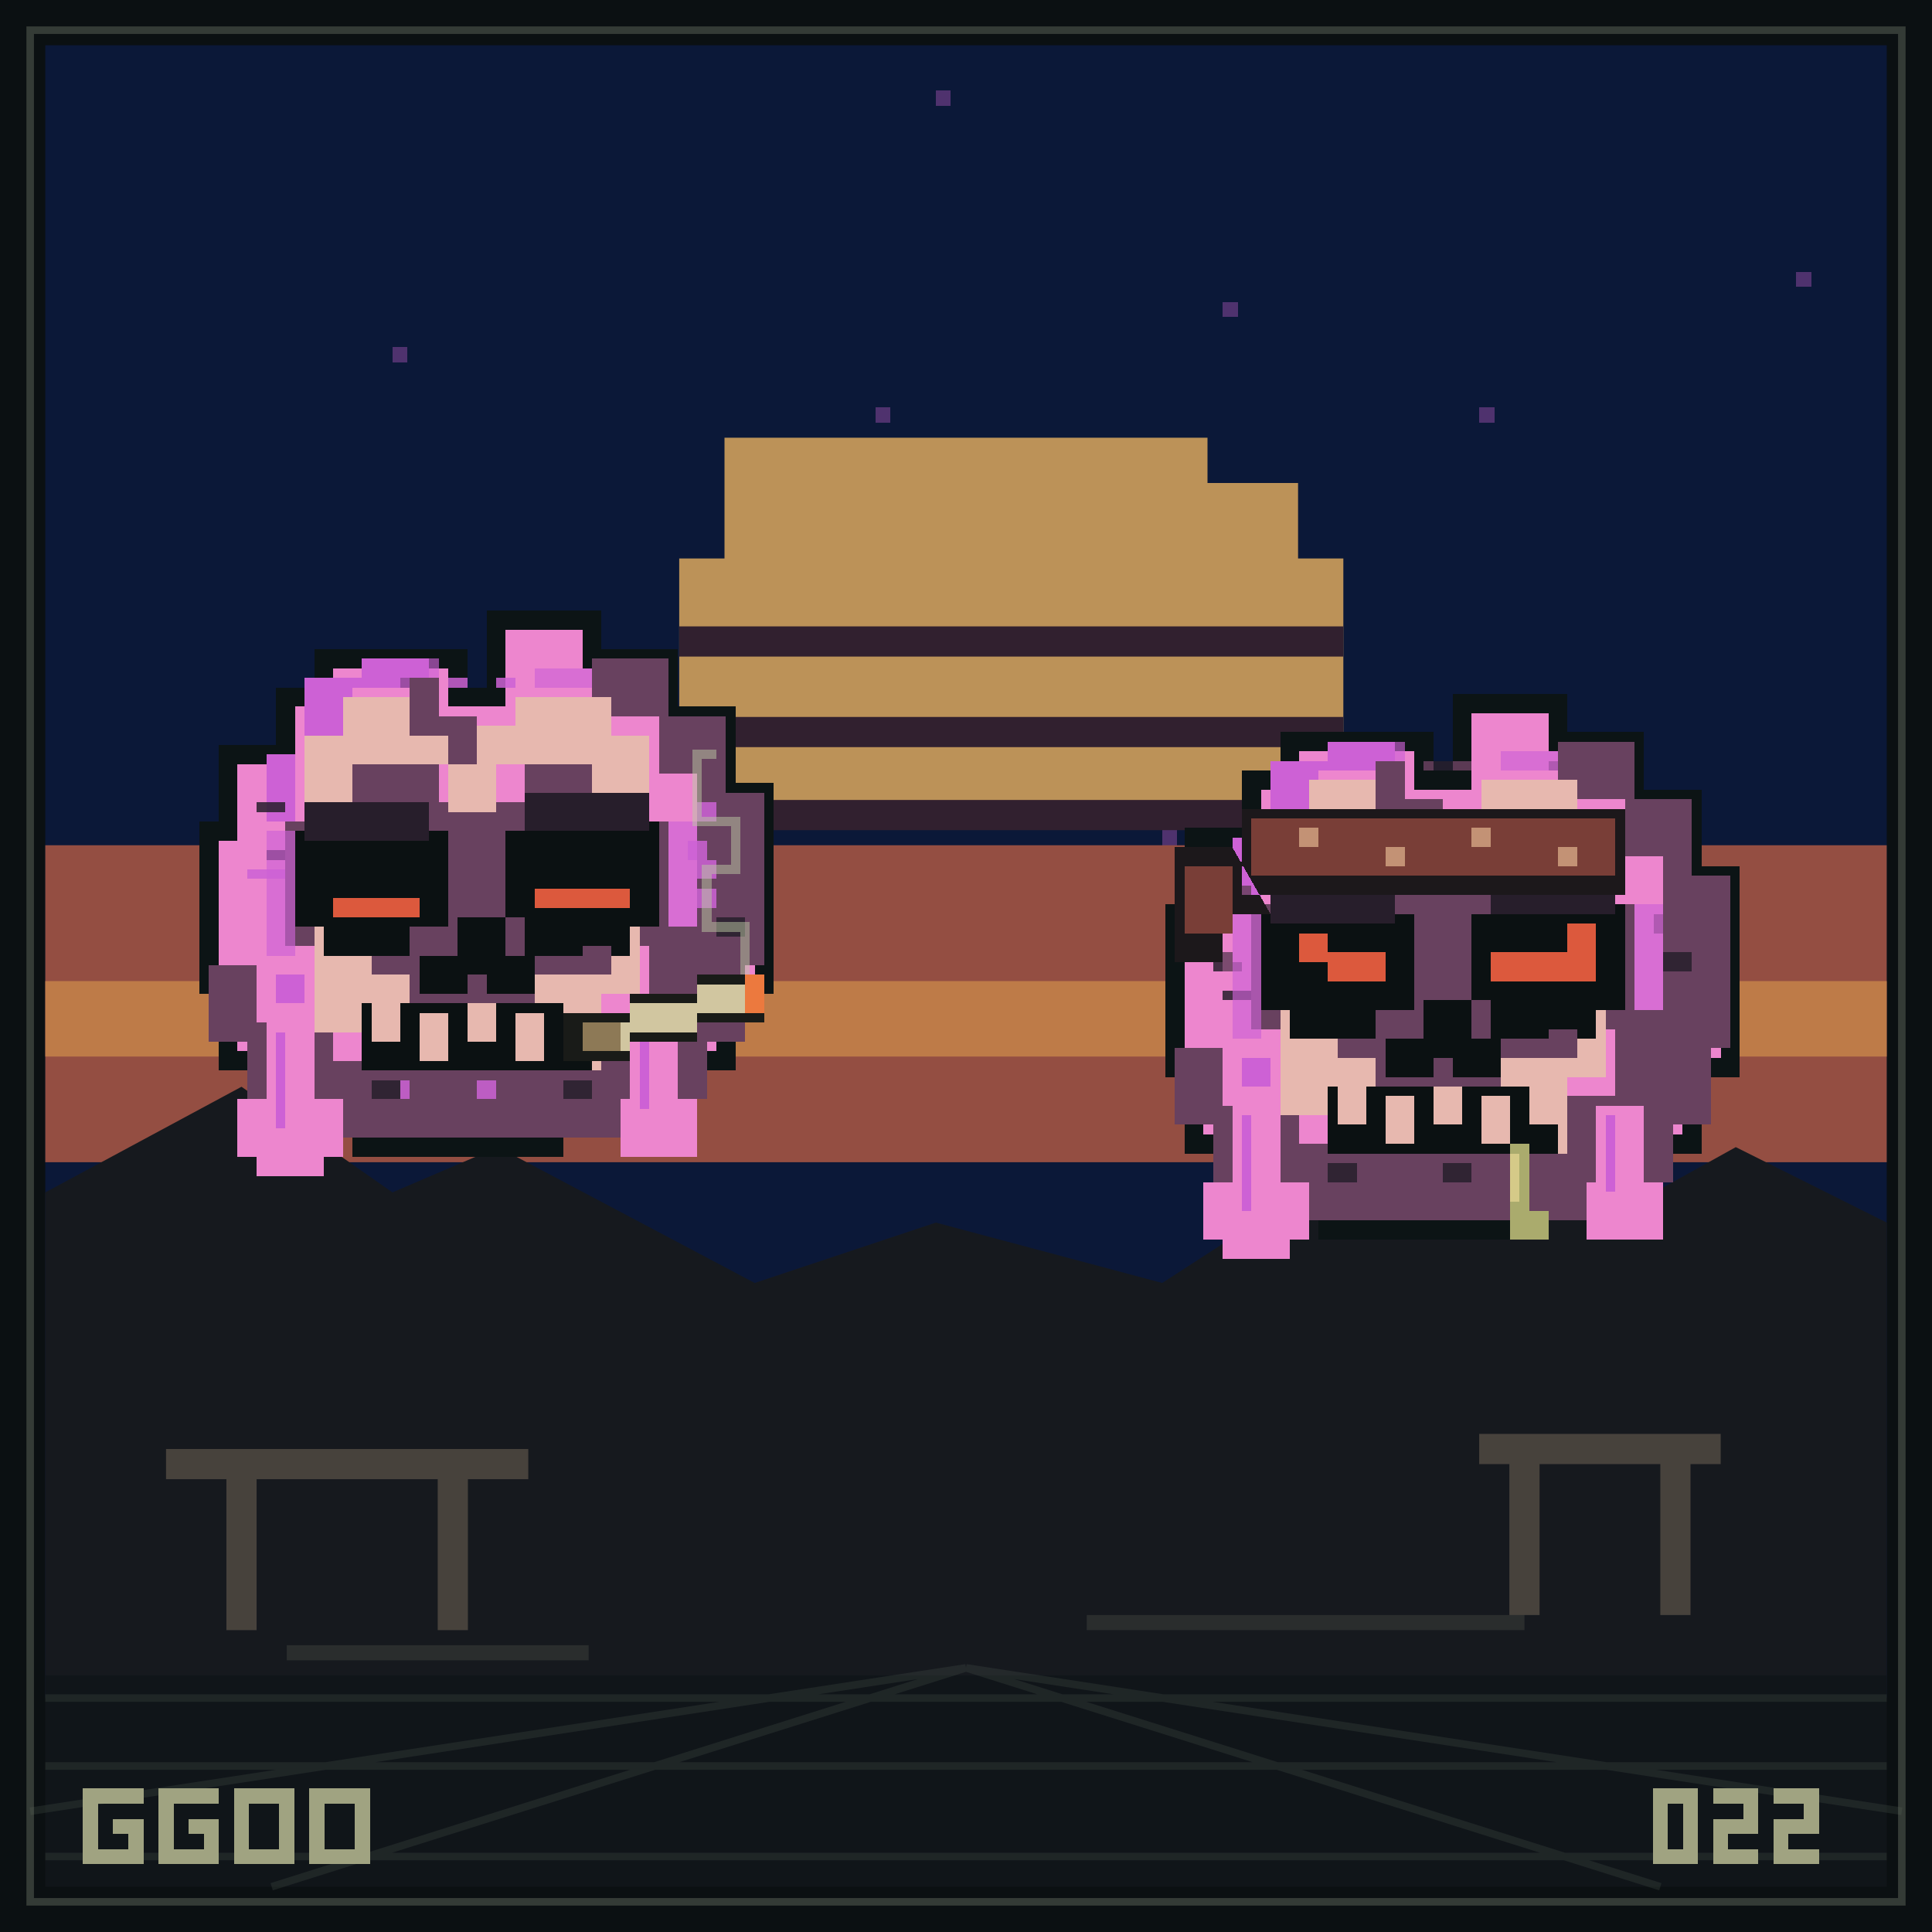
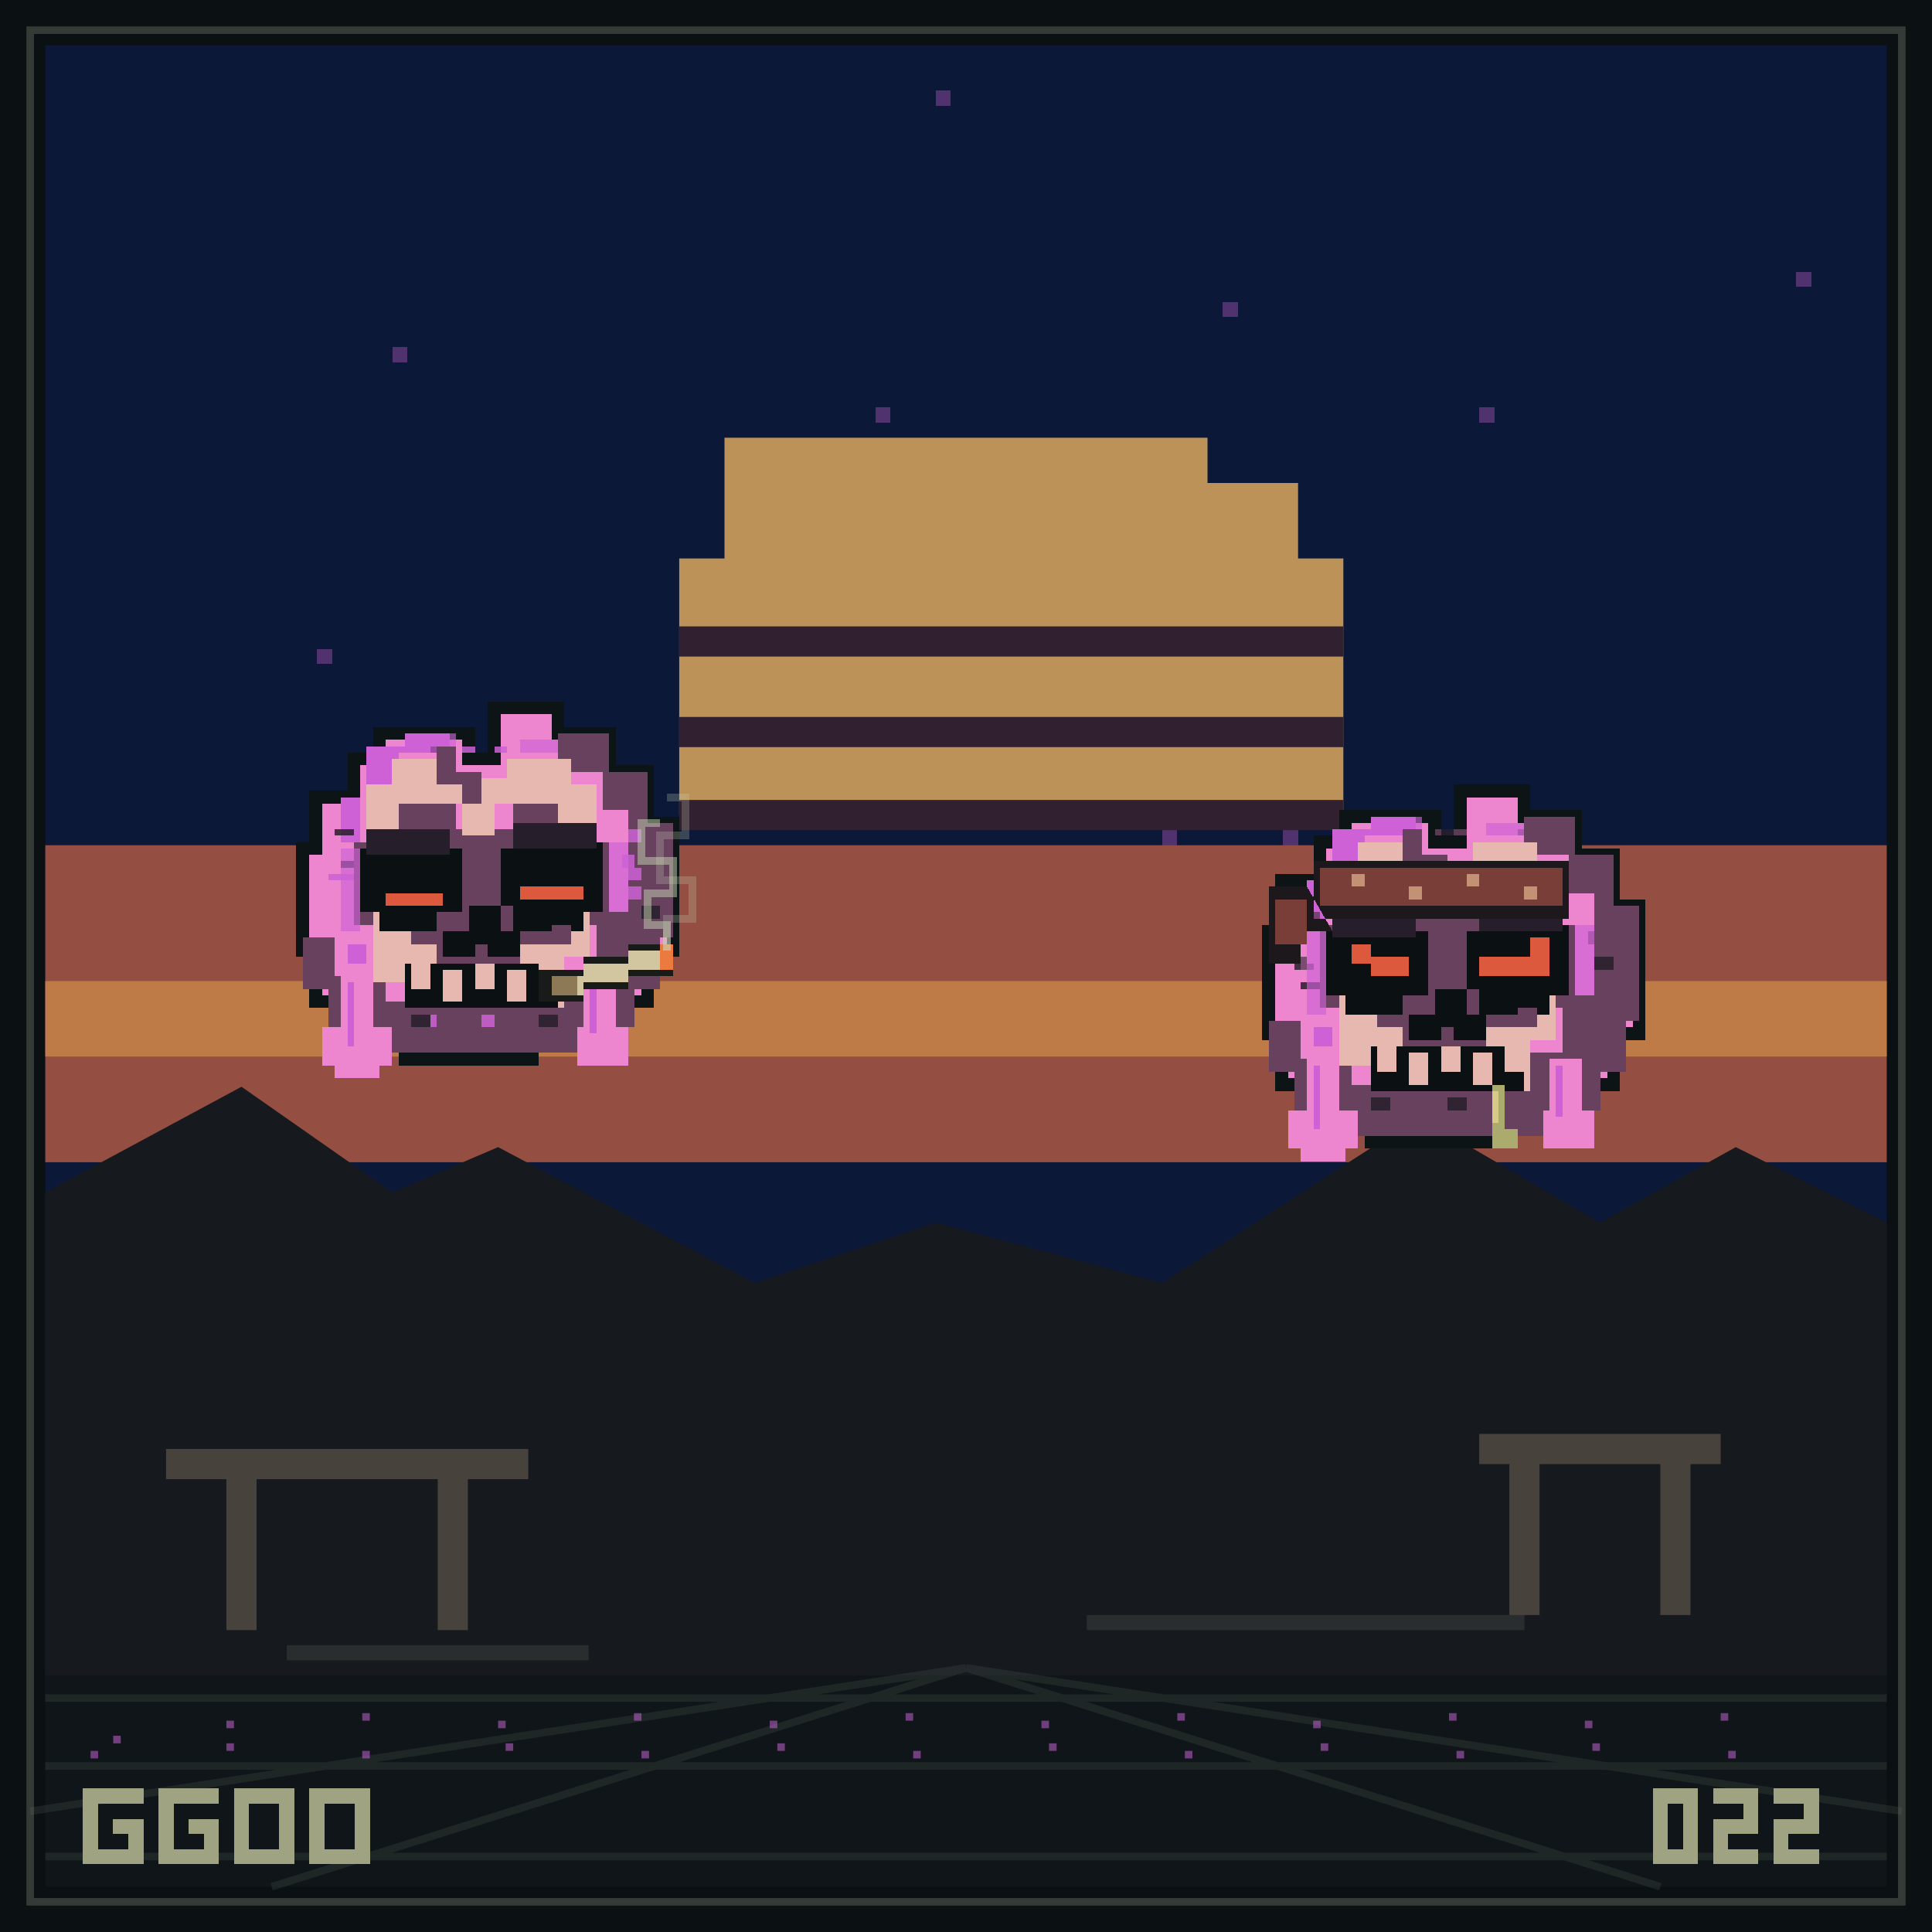
- <svg xmlns="http://www.w3.org/2000/svg" width="512" height="512" viewBox="0 0 512 512" role="img">
+ <svg xmlns="http://www.w3.org/2000/svg" width="512" height="512" viewBox="0 0 512 512" role="img" data-mint-block="52753193">
  <rect width="512" height="512" fill="#0b1012" />
  <rect x="12" y="12" width="488" height="438" fill="#0b1838" />
  <g shape-rendering="crispEdges" opacity=".35">
    <rect x="340" y="220" width="4" height="4" fill="#cd61d5" />
    <rect x="292" y="168" width="4" height="4" fill="#cd61d5" />
    <rect x="324" y="80" width="4" height="4" fill="#cd61d5" />
    <rect x="280" y="212" width="4" height="4" fill="#cd61d5" />
    <rect x="476" y="72" width="4" height="4" fill="#cd61d5" />
    <rect x="356" y="276" width="4" height="4" fill="#cd61d5" />
    <rect x="212" y="236" width="4" height="4" fill="#cd61d5" />
    <rect x="232" y="108" width="4" height="4" fill="#cd61d5" />
    <rect x="84" y="172" width="4" height="4" fill="#cd61d5" />
    <rect x="308" y="220" width="4" height="4" fill="#cd61d5" />
    <rect x="392" y="108" width="4" height="4" fill="#cd61d5" />
    <rect x="244" y="176" width="4" height="4" fill="#cd61d5" />
    <rect x="44" y="312" width="4" height="4" fill="#cd61d5" />
    <rect x="380" y="228" width="4" height="4" fill="#cd61d5" />
    <rect x="104" y="92" width="4" height="4" fill="#cd61d5" />
    <rect x="248" y="24" width="4" height="4" fill="#cd61d5" />
    <animate attributeName="opacity" values=".25;.5;.25" dur="6s" repeatCount="indefinite" />
  </g>
  <path fill="#944e42" d="M12 224h488v84H12z" />
  <path fill="#be7b48" d="M12 260h488v20H12z" />
  <path fill="#bc9258" d="M192 116h128v12h24v20h12v68H180v-68h12z" />
  <path fill="#31202f" d="M180 166h176v8H180zm0 24h176v8H180zm0 22h176v8H180z" />
  <path fill="#16191e" d="M12 316l52-28 40 28 28-12 68 36 48-16 60 16 68-44 48 28 36-20 40 20v126H12z" />
  <path fill="#47423c" d="M44 384h96v8H44zm16 8h8v40h-8zm56 0h8v40h-8zm276-12h64v8h-64zm8 8h8v40h-8zm40 0h8v40h-8z" />
  <path fill="#101519" d="M12 444h488v56H12z" />
  <path stroke="#647264" stroke-width="2" opacity=".18" d="M12 450h488M12 468h488M12 492h488M256 442L72 500m184-58 184 58M256 442L8 480m248-38 248 38" />
  <path fill="#777c69" opacity=".2" d="M76 436h80v4H76zm212-8h116v4H288z" />
-   <g transform="translate(40 144) scale(2.7)" shape-rendering="crispEdges">
+   <g opacity=".55">
+     <rect x="30" y="460" width="2" height="2" fill="#c962d3" />
+     <rect x="60" y="456" width="2" height="2" fill="#c462d3" />
+     <rect x="96" y="454" width="2" height="2" fill="#c060d0" />
+     <rect x="132" y="456" width="2" height="2" fill="#c060d0" />
+     <rect x="168" y="454" width="2" height="2" fill="#c060d0" />
+     <rect x="204" y="456" width="2" height="2" fill="#c060d0" />
+     <rect x="240" y="454" width="2" height="2" fill="#c060d0" />
+     <rect x="276" y="456" width="2" height="2" fill="#c060d0" />
+     <rect x="312" y="454" width="2" height="2" fill="#c060d0" />
+     <rect x="348" y="456" width="2" height="2" fill="#c060d0" />
+     <rect x="384" y="454" width="2" height="2" fill="#c060d0" />
+     <rect x="420" y="456" width="2" height="2" fill="#c060d0" />
+     <rect x="456" y="454" width="2" height="2" fill="#c060d0" />
+     <rect x="24" y="464" width="2" height="2" fill="#c060d0" />
+     <rect x="60" y="462" width="2" height="2" fill="#c060d0" />
+     <rect x="96" y="464" width="2" height="2" fill="#c060d0" />
+     <rect x="134" y="462" width="2" height="2" fill="#c161d1" />
+     <rect x="170" y="464" width="2" height="2" fill="#c161d1" />
+     <rect x="206" y="462" width="2" height="2" fill="#c161d1" />
+     <rect x="242" y="464" width="2" height="2" fill="#c161d1" />
+     <rect x="278" y="462" width="2" height="2" fill="#c161d1" />
+     <rect x="314" y="464" width="2" height="2" fill="#c161d1" />
+     <rect x="350" y="462" width="2" height="2" fill="#c161d1" />
+     <rect x="386" y="464" width="2" height="2" fill="#c161d1" />
+     <rect x="422" y="462" width="2" height="2" fill="#c161d1" />
+     <rect x="458" y="464" width="2" height="2" fill="#c161d1" />
+   </g>
+   <g transform="translate(70 174) scale(1.8)" shape-rendering="crispEdges">
    <g transform="translate(32 32) scale(0.94) translate(-32 -32)">
      <g>
-         <animateTransform attributeName="transform" type="translate" values="0 0;2 -2;0 -4;-2 -2;0 0" dur="4s" begin="-0s" repeatCount="indefinite" />
+         <animateMotion path="M12 0a12 9 0 1 1-24 0a12 9 0 1 1 24 0" dur="4s" begin="-0s" repeatCount="indefinite" />
        <g>
          <animateTransform attributeName="transform" type="rotate" values="0 32 34;-360 32 34" dur="6s" begin="-3s" repeatCount="indefinite" />
          <g transform="translate(32 50)">
            <g>
              <animateTransform attributeName="transform" type="scale" values="1 1;1.08 .92;1 1;.94 1.06;1 1" dur="3s" repeatCount="indefinite" />
              <g transform="translate(-32 -50)">
                <path d="M16 10h14v4h4V6h10v4h8v6h6v8h4v20h-4v8h-8v6H40v3H20v-3H10v-6H6v-8H4V28h2V20h6v-6h4z" fill="#ed86ce" stroke="#0c1415" stroke-width="2" />
                <path fill="#68415f" d="M44 10h8v6h6v8h4v18h-2v8h-4v6h-8v4H18v-4H8v-6H4v-8h5v6h8v4h25v-5h8v-9h5V22h-4v-6h-7z" />
                <path fill="#cd61d5" d="M14 18h5v-5h8v-3h-7v2h-6zm-4 9h3v-7h-3zm1 16h3v5h-3z" />
                <g opacity=".85">
                  <rect x="9" y="25" width="3" height="1" fill="#271e2b" />
                  <rect x="55" y="25" width="2" height="2" fill="#cd61d5" />
                  <rect x="26" y="12" width="2" height="1" fill="#cd61d5" />
                  <rect x="41" y="54" width="3" height="2" fill="#271e2b" />
                  <rect x="10" y="32" width="2" height="1" fill="#cd61d5" />
                  <rect x="54" y="29" width="2" height="2" fill="#cd61d5" />
                  <rect x="24" y="12" width="3" height="1" fill="#271e2b" />
                  <rect x="32" y="54" width="2" height="2" fill="#cd61d5" />
                  <rect x="8" y="32" width="2" height="1" fill="#cd61d5" />
                  <rect x="57" y="37" width="3" height="2" fill="#271e2b" />
                  <rect x="34" y="12" width="2" height="1" fill="#cd61d5" />
                  <rect x="23" y="54" width="2" height="2" fill="#cd61d5" />
                  <rect x="10" y="30" width="3" height="1" fill="#271e2b" />
                  <rect x="55" y="31" width="2" height="2" fill="#cd61d5" />
                  <rect x="29" y="12" width="2" height="1" fill="#cd61d5" />
                  <rect x="21" y="54" width="3" height="2" fill="#271e2b" />
                  <rect x="8" y="32" width="2" height="1" fill="#cd61d5" />
                  <rect x="55" y="34" width="2" height="2" fill="#cd61d5" />
                </g>
                <g transform="translate(32 34)">
                  <g>
                    <animateTransform attributeName="transform" type="scale" values="1 1;.97 1.03;1 1;1.03 .97;1 1" dur="3s" repeatCount="indefinite" />
                    <g transform="translate(-32 -34)">
                      <path fill="#68415f" d="M16 20h12v5h9v-5h11v7h4v13h-8v6H20v-6h-8V27h4z" />
                      <path fill="#e7b8af" d="M18 14h10v3h8v-3h10v4h4v8h-6v-5H34v5h-5v-5H19v5h-5v-8h4zM15 38h6v5h4v4h13v-4h5v-5h6v7h-4v8H20v-4h-5z" />
                      <path fill="#cd61d5" opacity=".65" d="M20 10h8v3h-8zm18 1h6v2h-6zM10 28h3v13h-3zm42-1h3v11h-3z" />
                      <path fill="#0b1112" d="M15 25h11v3h3v10h-4v3h-9v-3h-3V28h2zM38 24h10v3h3v11h-3v3H37v-4h-2V28h3zM30 37h5v4h3v4h-5v-2h-2v2h-5v-4h4zM20 46h24v7H20z" />
                      <g fill="#dc593d">
                        <path d="M17 35h9v2h-9zm21-1h10v2H38z" />
                        <animate attributeName="opacity" values="1;1;0;1;1" keyTimes="0;.32;.37;.42;1" dur="4s" repeatCount="indefinite" />
                        <animateTransform attributeName="transform" type="translate" values="0 0;1 0;0 0;-1 0;0 0" dur="4s" repeatCount="indefinite" />
                      </g>
                      <path fill="#271e2b" d="M14 25h13v4H14zm23-1h13v4H37z" />
                      <g>
                        <path fill="#e7b8af" d="M21 46h3v4h-3zm5 1h3v5h-3zm5-1h3v4h-3zm5 1h3v5h-3zm5-2h3v5h-3z" />
                        <animateTransform attributeName="transform" type="translate" values="0 0;0 1;0 0;0 -1;0 0" dur="3s" repeatCount="indefinite" />
                      </g>
                      <path fill="#68415f" d="M25 12h3v4h4v5h-3v-3h-4zm18 28h3v3h-3z" />
                    </g>
                  </g>
                </g>
                <path fill="#ed86ce" d="M10 46h5v10h3v6h-2v2H9v-2H7v-6h3zM48 48h5v8h2v6h-8v-6h1z">
                  <animate attributeName="d" values="M10 46h5v10h3v6h-2v2H9v-2H7v-6h3zM48 48h5v8h2v6h-8v-6h1z;M10 46h5v13h3v6h-2v2H9v-2H7v-6h3zM48 48h5v6h2v6h-8v-6h1z;M10 46h5v10h3v6h-2v2H9v-2H7v-6h3zM48 48h5v8h2v6h-8v-6h1z;M10 46h5v7h3v6h-2v2H9v-2H7v-6h3zM48 48h5v11h2v6h-8v-6h1z;M10 46h5v10h3v6h-2v2H9v-2H7v-6h3zM48 48h5v8h2v6h-8v-6h1z" dur="3s" repeatCount="indefinite" />
                </path>
                <path fill="#cd61d5" d="M11 49h1v10h-1zm38 0h1v8h-1z" />
                <path fill="#191b18" d="M41 47h7v-2h7v-2h7v5h-7v2h-7v2h-7z" />
                <path fill="#d1c6a0" d="M43 48h5v-2h7v-2h5v3h-5v2h-7v2h-5z" />
                <path fill="#8d7956" d="M43 48h4v3h-4z" />
                <g fill="#ec793e">
                  <path d="M60 43h2v4h-2z" />
                  <animate attributeName="opacity" values=".45;1;.45" dur="4s" repeatCount="indefinite" />
                </g>
-                 <g fill="none" stroke="#bcc9a3" stroke-width="1" opacity=".5">
-                   <path d="M60 43v-5h-4v-6h3v-5h-4v-7h2">
-                     <animate attributeName="d" values="M60 43v-5h-4v-6h3v-5h-4v-7h2;M60 43v-5h-2v-6h-2v-5h4v-7h-3;M60 43v-5h-4v-6h3v-5h-4v-7h2" dur="4s" repeatCount="indefinite" />
+                 <g transform="translate(61 44 )" fill="none" stroke="#c6d5b4" stroke-width="1.2">
+                   <path opacity=".5" d="M0 0v-4h-3v-5h4v-5h-5v-6h3">
+                     <animate attributeName="d" values="M0 0v-4h-3v-5h4v-5h-5v-6h3;M0 0v-5h4v-6h-5v-7h4v-6h-3;M0 0v-4h-3v-5h4v-5h-5v-6h3" dur="4s" begin="-0s" repeatCount="indefinite" />
+                     <animate attributeName="opacity" values=".12;.65;.12" dur="4s" begin="-0s" repeatCount="indefinite" />
                  </path>
-                   <animateTransform attributeName="transform" type="translate" values="0 1;0 -4;0 1" dur="4s" repeatCount="indefinite" />
-                   <animate attributeName="opacity" values=".2;.65;.2" dur="4s" repeatCount="indefinite" />
+                   <path opacity=".25" d="M0 0v-5h4v-6h-5v-7h4v-6h-3">
+                     <animate attributeName="d" values="M0 0v-4h-3v-5h4v-5h-5v-6h3;M0 0v-5h4v-6h-5v-7h4v-6h-3;M0 0v-4h-3v-5h4v-5h-5v-6h3" dur="4s" begin="-2s" repeatCount="indefinite" />
+                     <animate attributeName="opacity" values=".12;.65;.12" dur="4s" begin="-2s" repeatCount="indefinite" />
+                   </path>
                </g>
              </g>
            </g>
          </g>
        </g>
      </g>
    </g>
  </g>
-   <g transform="translate(296 166) scale(2.7)" shape-rendering="crispEdges">
+   <g transform="translate(326 196) scale(1.8)" shape-rendering="crispEdges">
    <g transform="translate(32 32) scale(0.94) translate(-32 -32)">
      <g>
-         <animateTransform attributeName="transform" type="translate" values="0 0;2 -2;0 -4;-2 -2;0 0" dur="5s" begin="-0s" repeatCount="indefinite" />
+         <animateMotion path="M12 0a12 9 0 1 1-24 0a12 9 0 1 1 24 0" dur="5s" begin="-0s" repeatCount="indefinite" />
        <g>
          <animateTransform attributeName="transform" type="rotate" values="0 32 34;360 32 34" dur="7s" begin="-2s" repeatCount="indefinite" />
          <g transform="translate(32 50)">
            <g>
              <animateTransform attributeName="transform" type="scale" values="1 1;1.08 .92;1 1;.94 1.06;1 1" dur="3s" repeatCount="indefinite" />
              <g transform="translate(-32 -50)">
                <path d="M16 10h14v4h4V6h10v4h8v6h6v8h4v20h-4v8h-8v6H40v3H20v-3H10v-6H6v-8H4V28h2V20h6v-6h4z" fill="#ed86ce" stroke="#0c1415" stroke-width="2" />
                <path fill="#68415f" d="M44 10h8v6h6v8h4v18h-2v8h-4v6h-8v4H18v-4H8v-6H4v-8h5v6h8v4h25v-5h8v-9h5V22h-4v-6h-7z" />
                <path fill="#cd61d5" d="M14 18h5v-5h8v-3h-7v2h-6zm-4 9h3v-7h-3zm1 16h3v5h-3z" />
                <g opacity=".85">
                  <rect x="8" y="33" width="3" height="1" fill="#271e2b" />
                  <rect x="54" y="28" width="2" height="2" fill="#68415f" />
                  <rect x="30" y="12" width="2" height="1" fill="#68415f" />
                  <rect x="20" y="54" width="3" height="2" fill="#271e2b" />
                  <rect x="10" y="25" width="2" height="1" fill="#68415f" />
                  <rect x="56" y="33" width="2" height="2" fill="#68415f" />
                  <rect x="31" y="12" width="3" height="1" fill="#271e2b" />
                  <rect x="34" y="54" width="2" height="2" fill="#68415f" />
                  <rect x="9" y="33" width="2" height="1" fill="#68415f" />
                  <rect x="55" y="32" width="3" height="2" fill="#271e2b" />
                  <rect x="33" y="12" width="2" height="1" fill="#68415f" />
                  <rect x="31" y="54" width="2" height="2" fill="#68415f" />
                  <rect x="9" y="36" width="3" height="1" fill="#271e2b" />
                  <rect x="55" y="35" width="2" height="2" fill="#68415f" />
                  <rect x="43" y="12" width="2" height="1" fill="#68415f" />
                  <rect x="32" y="54" width="3" height="2" fill="#271e2b" />
                  <rect x="8" y="32" width="2" height="1" fill="#68415f" />
                  <rect x="57" y="34" width="2" height="2" fill="#68415f" />
                </g>
                <g transform="translate(32 34)">
                  <g>
                    <animateTransform attributeName="transform" type="scale" values="1 1;.97 1.03;1 1;1.03 .97;1 1" dur="3s" repeatCount="indefinite" />
                    <g transform="translate(-32 -34)">
                      <path fill="#68415f" d="M16 20h12v5h9v-5h11v7h4v13h-8v6H20v-6h-8V27h4z" />
                      <path fill="#e7b8af" d="M18 14h10v3h8v-3h10v4h4v8h-6v-5H34v5h-5v-5H19v5h-5v-8h4zM15 38h6v5h4v4h13v-4h5v-5h6v7h-4v8H20v-4h-5z" />
                      <path fill="#cd61d5" opacity=".65" d="M20 10h8v3h-8zm18 1h6v2h-6zM10 28h3v13h-3zm42-1h3v11h-3z" />
                      <path fill="#0b1112" d="M15 25h11v3h3v10h-4v3h-9v-3h-3V28h2zM38 24h10v3h3v11h-3v3H37v-4h-2V28h3zM30 37h5v4h3v4h-5v-2h-2v2h-5v-4h4zM20 46h24v7H20z" />
                      <g fill="#dc593d">
                        <path d="M17 33v-3h3v2h6v3h-6v-2zm20-1h8v-3h3v6H37z" />
                        <animate attributeName="opacity" values="1;1;0;1;1" keyTimes="0;.32;.37;.42;1" dur="3s" repeatCount="indefinite" />
                        <animateTransform attributeName="transform" type="translate" values="0 0;1 0;0 0;-1 0;0 0" dur="4s" repeatCount="indefinite" />
                      </g>
                      <path fill="#271e2b" d="M14 25h13v4H14zm23-1h13v4H37z" />
                      <g>
                        <path fill="#e7b8af" d="M21 46h3v4h-3zm5 1h3v5h-3zm5-1h3v4h-3zm5 1h3v5h-3zm5-2h3v5h-3z" />
                        <animateTransform attributeName="transform" type="translate" values="0 0;0 1;0 0;0 -1;0 0" dur="3s" repeatCount="indefinite" />
                      </g>
                      <path fill="#68415f" d="M25 12h3v4h4v5h-3v-3h-4zm18 28h3v3h-3z" />
                    </g>
                  </g>
                </g>
                <path fill="#ed86ce" d="M10 46h5v10h3v6h-2v2H9v-2H7v-6h3zM48 48h5v8h2v6h-8v-6h1z">
                  <animate attributeName="d" values="M10 46h5v10h3v6h-2v2H9v-2H7v-6h3zM48 48h5v8h2v6h-8v-6h1z;M10 46h5v13h3v6h-2v2H9v-2H7v-6h3zM48 48h5v6h2v6h-8v-6h1z;M10 46h5v10h3v6h-2v2H9v-2H7v-6h3zM48 48h5v8h2v6h-8v-6h1z;M10 46h5v7h3v6h-2v2H9v-2H7v-6h3zM48 48h5v11h2v6h-8v-6h1z;M10 46h5v10h3v6h-2v2H9v-2H7v-6h3zM48 48h5v8h2v6h-8v-6h1z" dur="3s" repeatCount="indefinite" />
                </path>
                <path fill="#cd61d5" d="M11 49h1v10h-1zm38 0h1v8h-1z" />
                <path fill="#aaab6d" d="M39 52h2v7h2v3h-4z" />
                <path fill="#d5ca88" d="M39 53h1v5h-1z" />
                <path fill="#1c181b" d="M11 17h40v9H11zM10 21H4v12h5v-5h5z" />
                <path fill="#793e37" d="M12 18h38v6H12zM5 23h5v7H5z" />
                <path fill="#c39275" d="M17 19h2v2h-2zm9 2h2v2h-2zm9-2h2v2h-2zm9 2h2v2h-2z" />
              </g>
            </g>
          </g>
        </g>
      </g>
    </g>
  </g>
  <g fill="#a0a381" shape-rendering="crispEdges">
    <path d="M22 474h16v4H26v12h8v-4h-4v-4h8v12H22zM42 474h16v4H46v12h8v-4h-4v-4h8v12H42zM62 474h16v20H62zm4 4v12h8v-12zM82 474h16v20H82zm4 4v12h8v-12z" fill-rule="evenodd" />
    <path transform="translate(438 474)" d="M0 0h12v20H0zm4 4v12h4V4z" fill-rule="evenodd" />
    <path transform="translate(454 474)" d="M0 0h12v12H4v4h8v4H0V8h8V4H0z" fill-rule="evenodd" />
    <path transform="translate(470 474)" d="M0 0h12v12H4v4h8v4H0V8h8V4H0z" fill-rule="evenodd" />
  </g>
  <path d="M8 8h496v496H8z" stroke="#687062" stroke-opacity=".45" stroke-width="2" fill="none" />
</svg>
